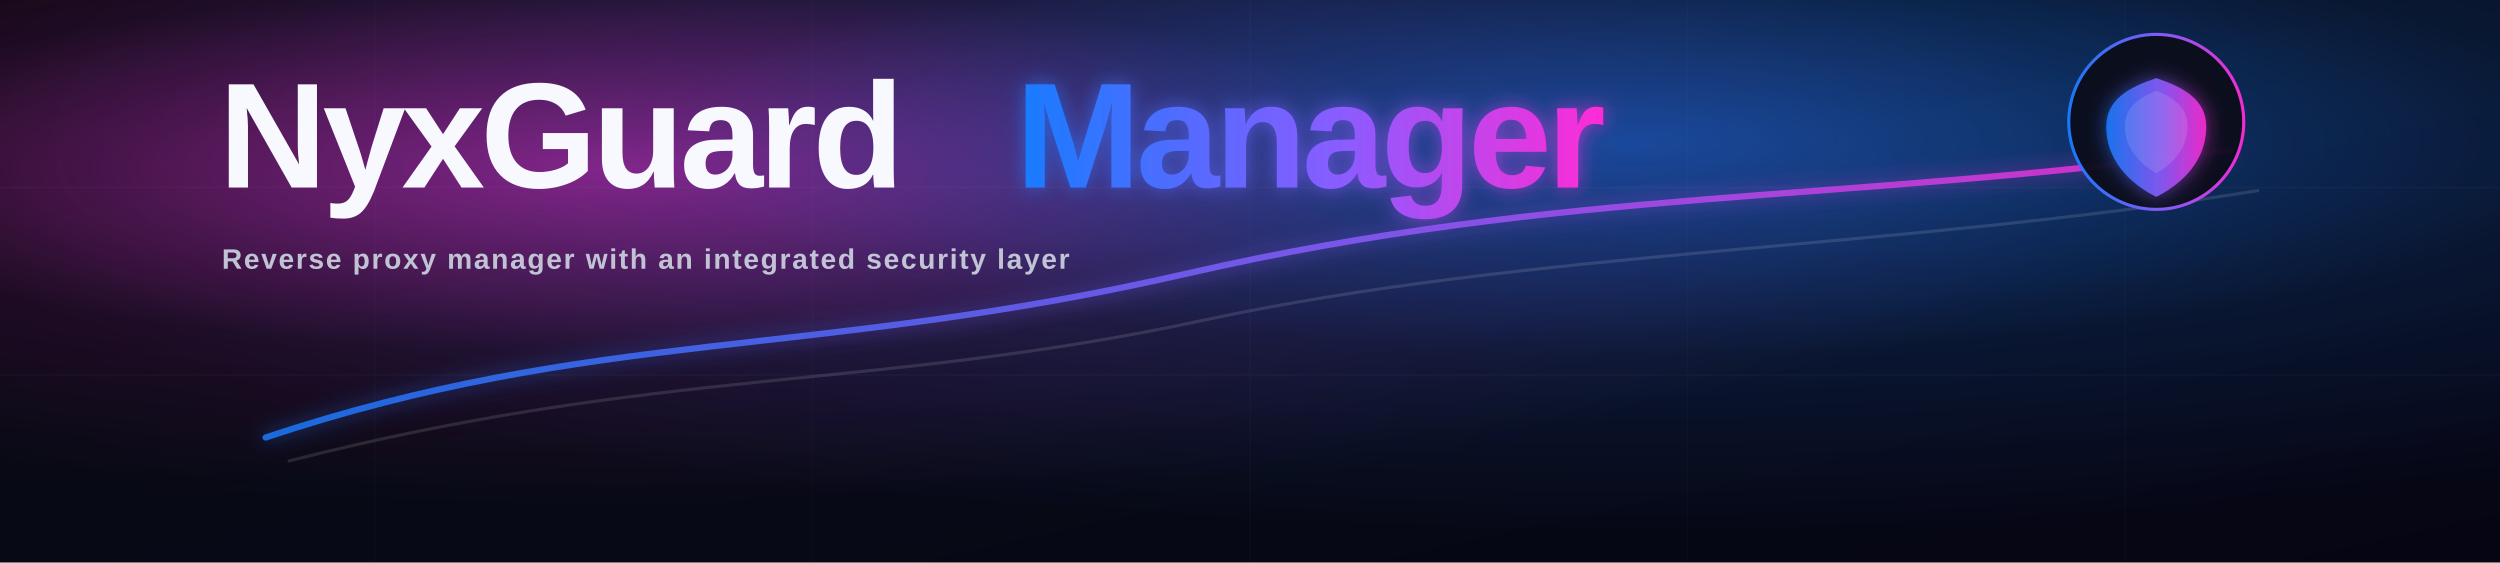
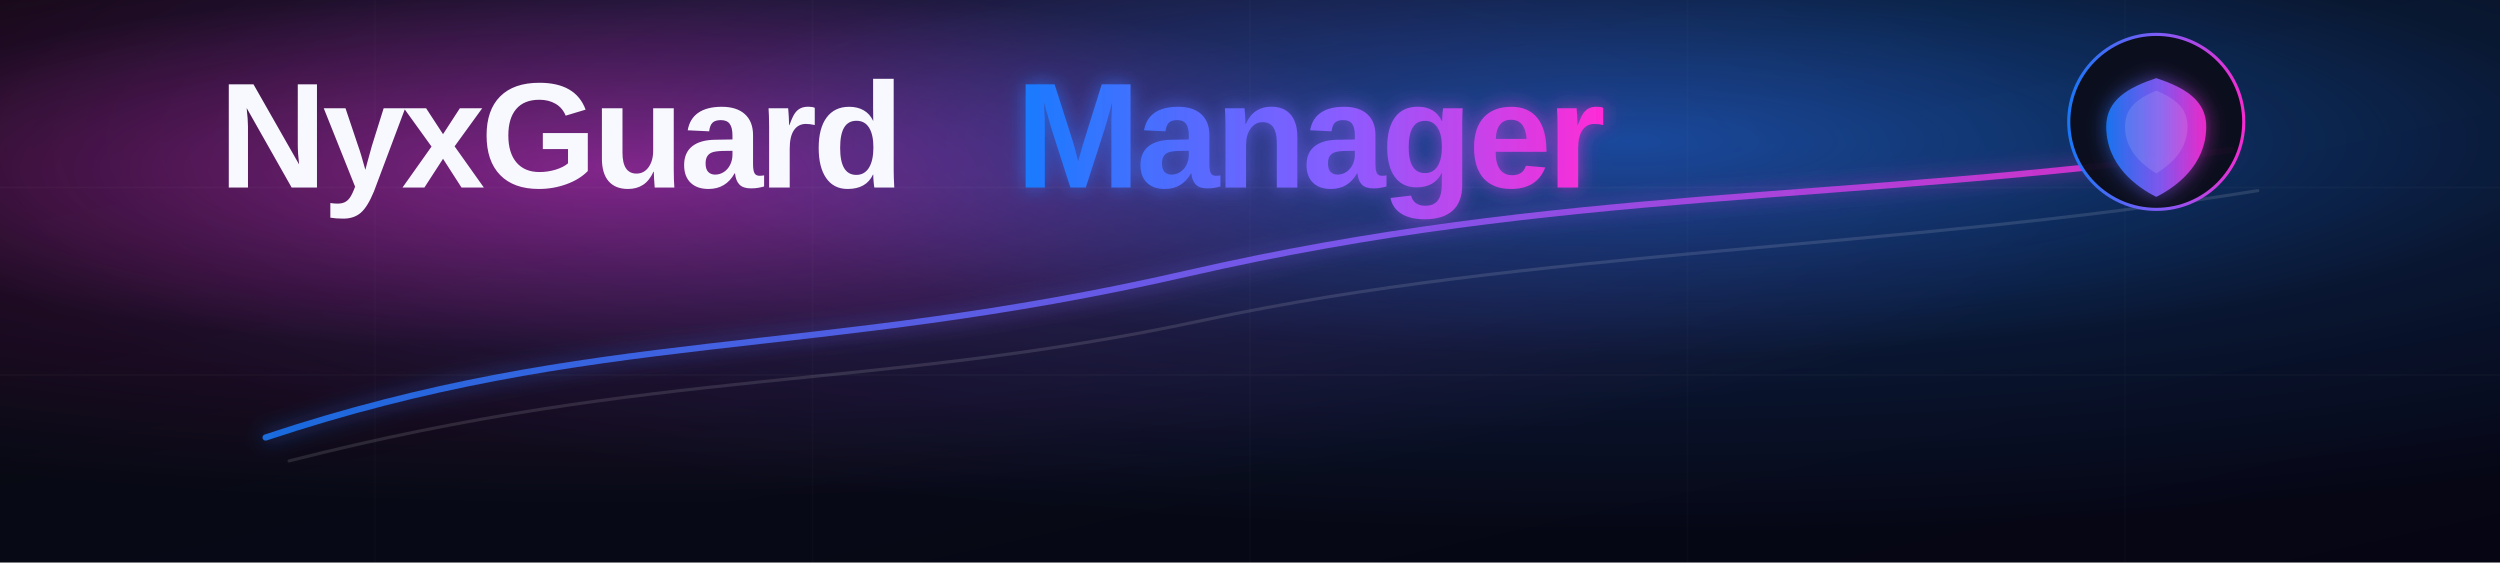
<svg xmlns="http://www.w3.org/2000/svg" width="1600" height="360" viewBox="0 0 1600 360" role="img" aria-label="NyxGuard Manager">
  <defs>
    <linearGradient id="bg" x1="0" y1="0" x2="1" y2="1">
      <stop offset="0" stop-color="#05060a" />
      <stop offset="0.55" stop-color="#070a16" />
      <stop offset="1" stop-color="#060514" />
    </linearGradient>
    <radialGradient id="glowMagenta" cx="25%" cy="30%" r="60%">
      <stop offset="0" stop-color="#ff2bd6" stop-opacity="0.55" />
      <stop offset="0.55" stop-color="#ff2bd6" stop-opacity="0.10" />
      <stop offset="1" stop-color="#ff2bd6" stop-opacity="0" />
    </radialGradient>
    <radialGradient id="glowBlue" cx="65%" cy="25%" r="70%">
      <stop offset="0" stop-color="#1a7bff" stop-opacity="0.55" />
      <stop offset="0.55" stop-color="#1a7bff" stop-opacity="0.12" />
      <stop offset="1" stop-color="#1a7bff" stop-opacity="0" />
    </radialGradient>
    <linearGradient id="accent" x1="0" y1="0" x2="1" y2="0">
      <stop offset="0" stop-color="#1a7bff" />
      <stop offset="0.55" stop-color="#8b5cff" />
      <stop offset="1" stop-color="#ff2bd6" />
    </linearGradient>
    <filter id="softGlow" x="-40%" y="-40%" width="180%" height="180%">
      <feGaussianBlur in="SourceGraphic" stdDeviation="6" result="blur" />
      <feColorMatrix in="blur" type="matrix" values="1 0 0 0 0                 0 1 0 0 0                 0 0 1 0 0                 0 0 0 0.65 0" result="glow" />
      <feMerge>
        <feMergeNode in="glow" />
        <feMergeNode in="SourceGraphic" />
      </feMerge>
    </filter>
    <style>
      .title {
        font-family: ui-sans-serif, system-ui, -apple-system, "Segoe UI", Arial, sans-serif;
        font-weight: 800;
        letter-spacing: -0.03em;
      }
      .sub {
        font-family: ui-sans-serif, system-ui, -apple-system, "Segoe UI", Arial, sans-serif;
        font-weight: 650;
        letter-spacing: 0.06em;
      }
    </style>
  </defs>
  <rect width="1600" height="360" fill="url(#bg)" />
  <rect width="1600" height="360" fill="url(#glowMagenta)" />
  <rect width="1600" height="360" fill="url(#glowBlue)" />
  <g opacity="0.18">
    <path d="M0 120H1600M0 240H1600" stroke="#ffffff" stroke-opacity="0.14" />
    <path d="M240 0V360M520 0V360M800 0V360M1080 0V360M1360 0V360" stroke="#ffffff" stroke-opacity="0.08" />
  </g>
  <path d="M170 280 C 380 210, 520 230, 760 175 S 1180 130, 1428 96" fill="none" stroke="url(#accent)" stroke-width="4" stroke-linecap="round" opacity="0.85" filter="url(#softGlow)" />
  <path d="M185 295 C 420 235, 560 250, 770 205 S 1210 160, 1445 122" fill="none" stroke="#ffffff" stroke-opacity="0.12" stroke-width="2" stroke-linecap="round" />
  <g transform="translate(140, 120)">
    <text class="title" x="0" y="0" font-size="96" fill="#f7f9ff">NyxGuard</text>
    <text class="title" x="510" y="0" font-size="96" fill="url(#accent)" filter="url(#softGlow)">Manager</text>
-     <text class="sub" x="2" y="52" font-size="18" fill="#c6ccda" opacity="0.95">
-       Reverse proxy manager with an integrated security layer
-     </text>
  </g>
  <g transform="translate(1380, 78)">
    <circle cx="0" cy="0" r="56" fill="#0a0d1a" stroke="url(#accent)" stroke-width="2" opacity="0.95" />
    <path d="M0,-28 C18,-22 32,-14 32,3 C32,28 12,42 0,48 C-12,42 -32,28 -32,3 C-32,-14 -18,-22 0,-28Z" fill="url(#accent)" opacity="0.92" filter="url(#softGlow)" />
    <path d="M0,-20 C12,-15 20,-9 20,3 C20,19 8,28 0,33 C-8,28 -20,19 -20,3 C-20,-9 -12,-15 0,-20Z" fill="#ffffff" fill-opacity="0.12" />
  </g>
</svg>
